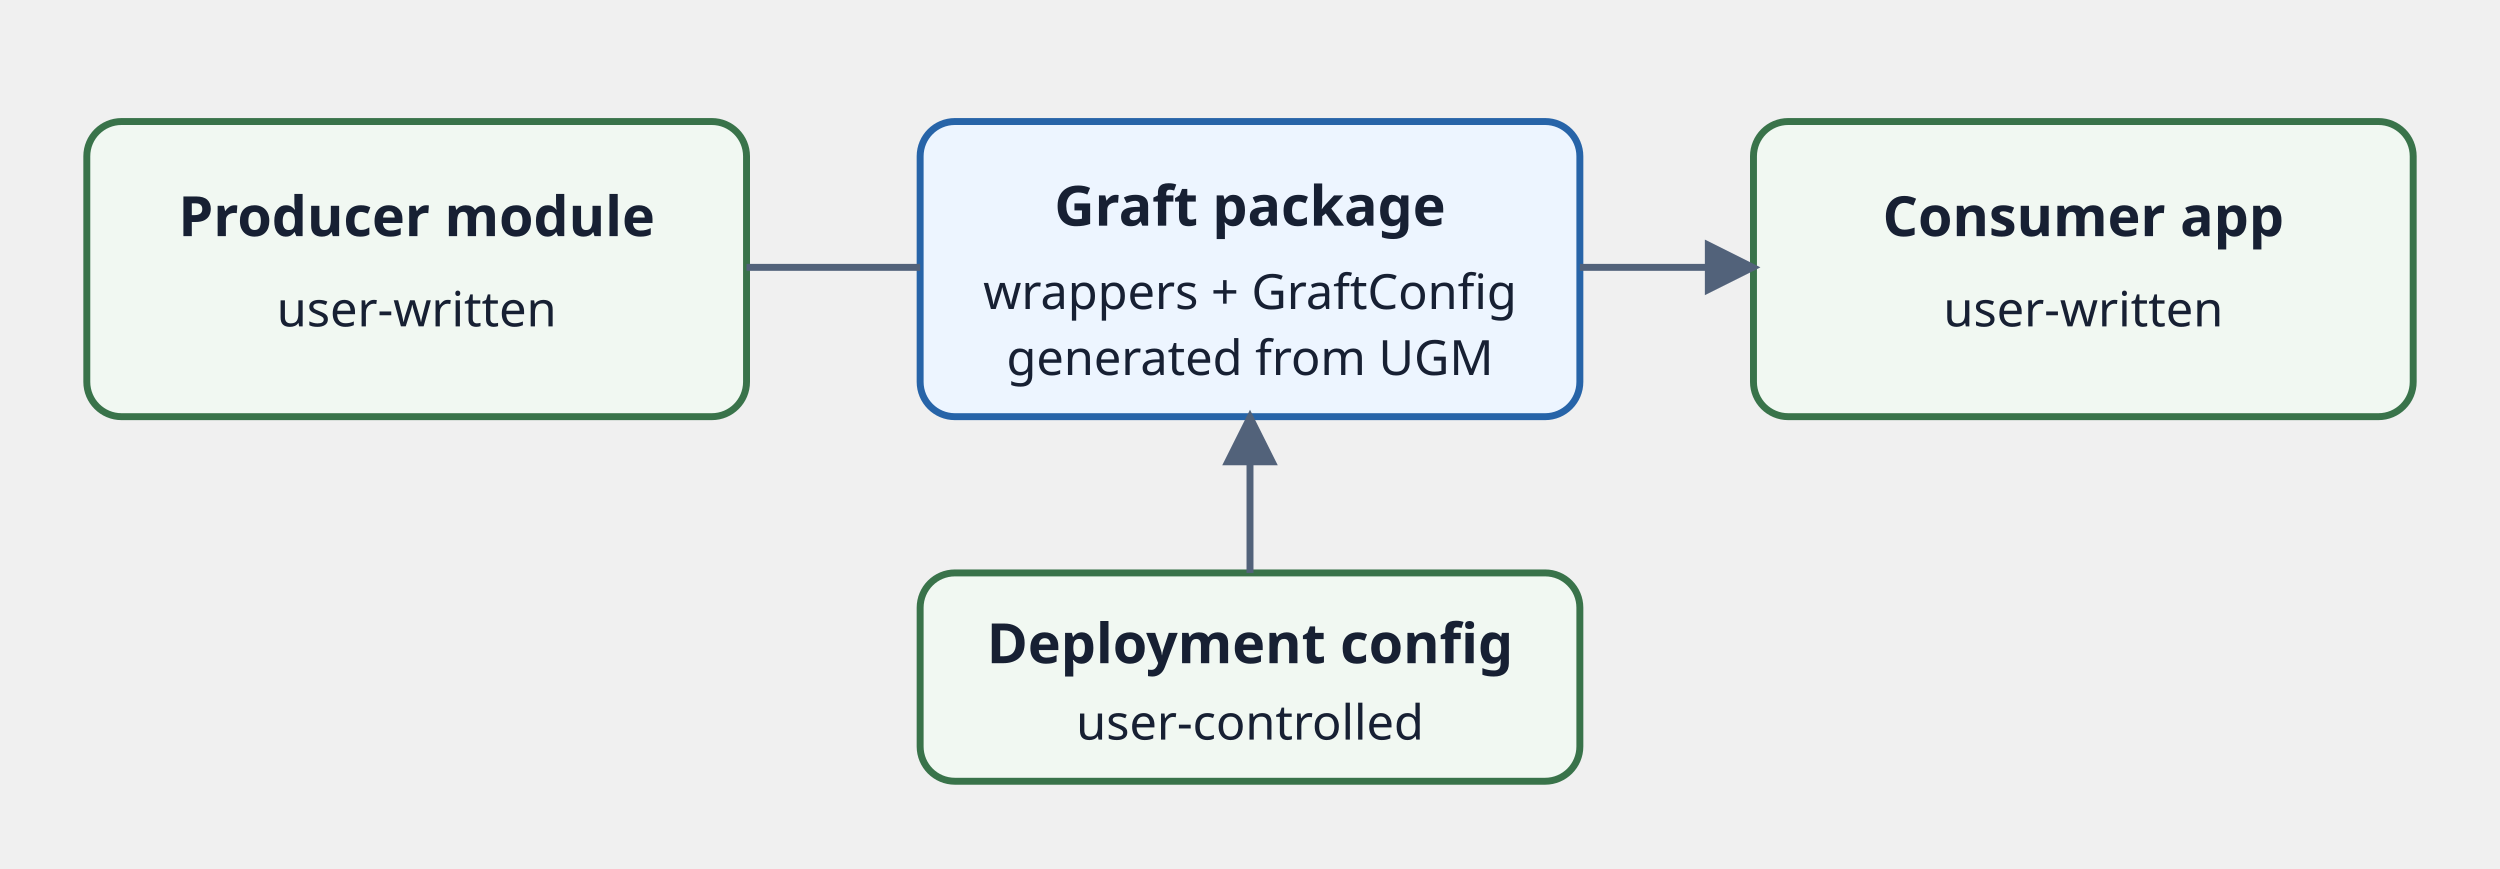
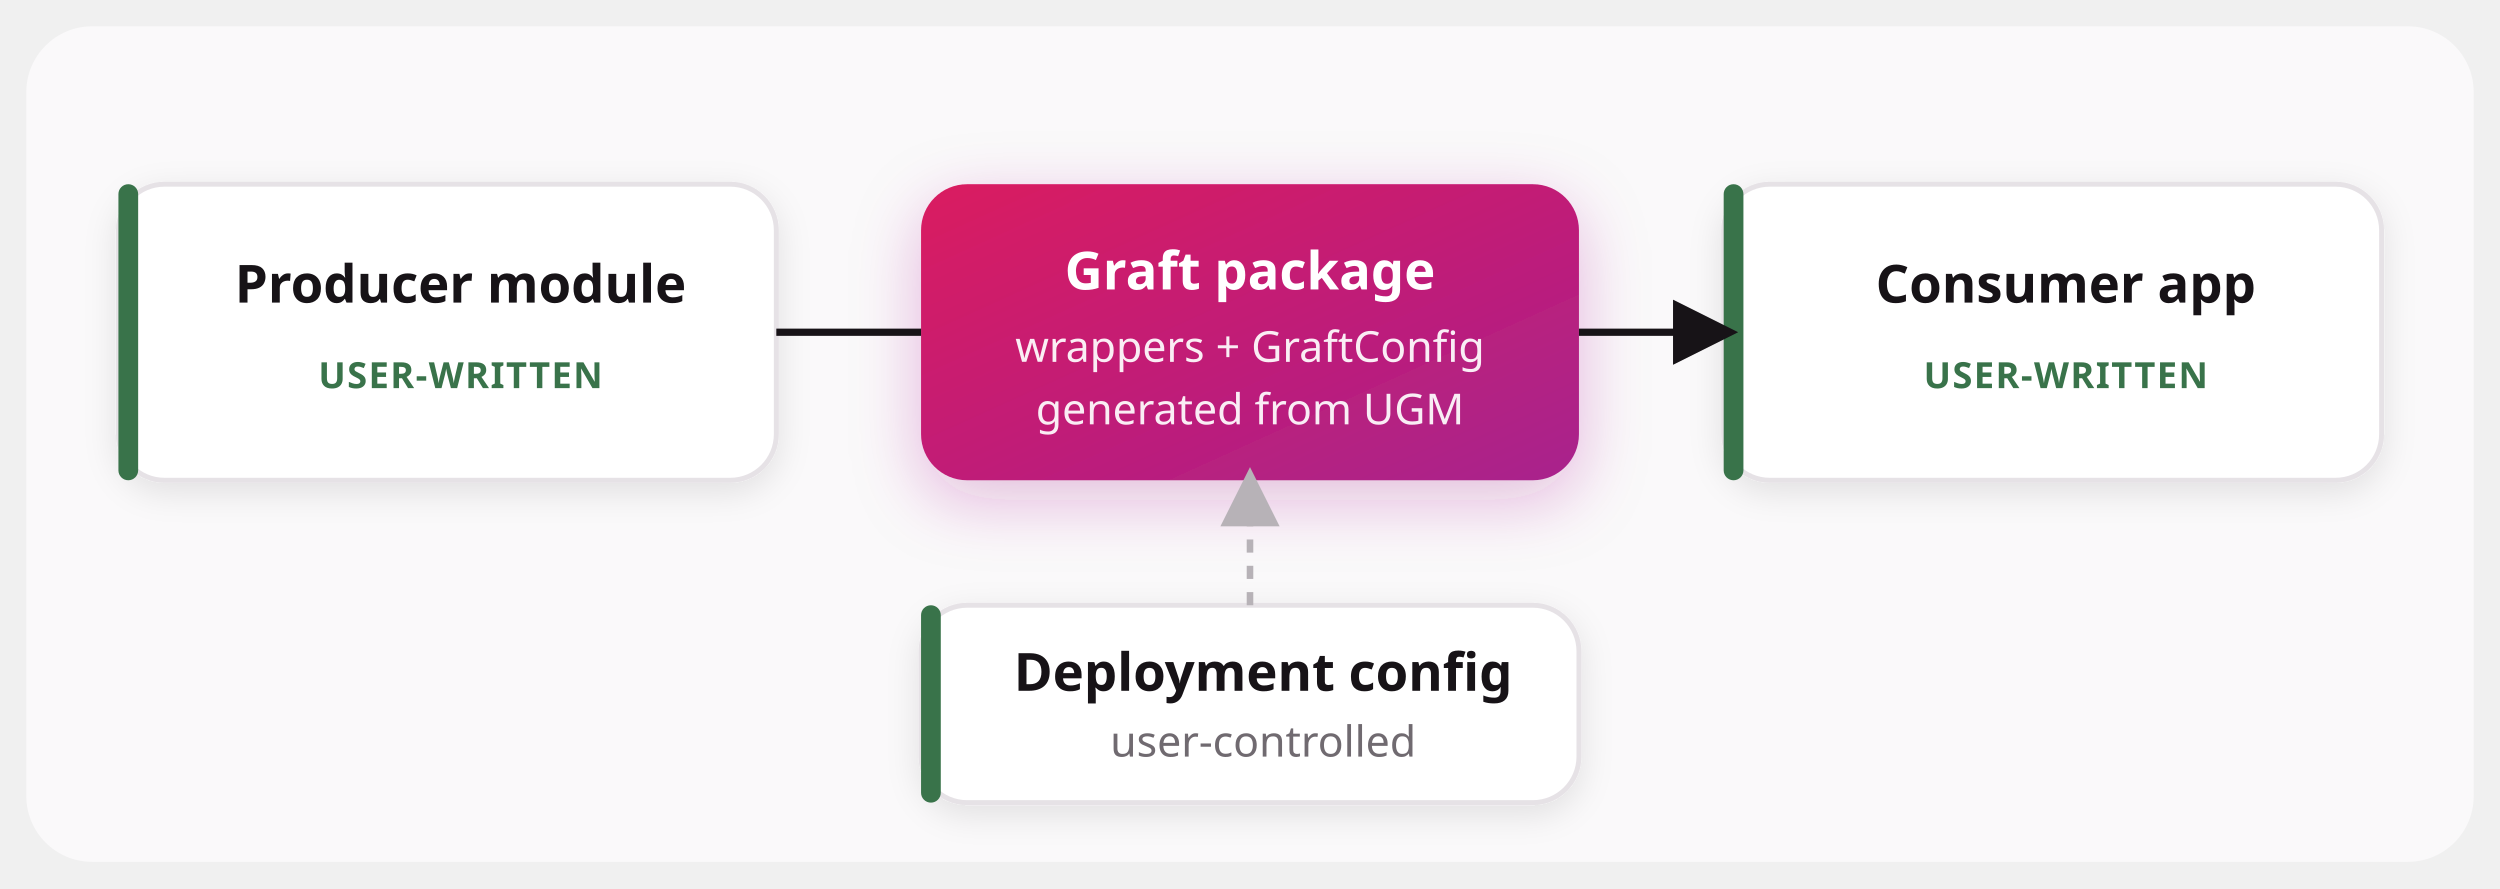
- <svg xmlns="http://www.w3.org/2000/svg" viewBox="0 0 720 250" role="img" aria-labelledby="title desc">
-   <style>text{font:16px system-ui,sans-serif;fill:#172033}.h{font-weight:700}.user{fill:#f1f8f2;stroke:#39734a;stroke-width:2}.gen{fill:#edf5ff;stroke:#2764a8;stroke-width:2}.line{stroke:#52627a;stroke-width:2;fill:none}.small{font-size:14px}</style>
+ <svg xmlns="http://www.w3.org/2000/svg" viewBox="0 0 760 270" role="img" aria-labelledby="title desc">
+   <style>
+     text{font:16px system-ui,sans-serif;fill:#171317}
+     .h{font-weight:700}
+     .small{font-size:13px;fill:#706A70}
+     .cap{font-size:11px;font-weight:700;letter-spacing:.04em;fill:#39734A}
+     .card{fill:#ffffff;stroke:#E6E2E6;stroke-width:1.5}
+     .flow{stroke:#171317;stroke-width:2.2;fill:none}
+     .opt{stroke:#B7B2B7;stroke-width:2;fill:none;stroke-dasharray:4 4}
+     .gh{fill:#ffffff;font-weight:700}
+     .gsub{fill:#ffffff;opacity:.92;font-size:13px}
+   </style>
  <defs>
-     <marker id="a" markerWidth="8" markerHeight="8" refX="7" refY="4" orient="auto">
-       <path d="M0 0l8 4-8 4z" fill="#52627a" />
+     <linearGradient id="brand" x1="0" y1="0" x2="1" y2="1">
+       <stop offset="0" stop-color="#DA1A60" />
+       <stop offset="1" stop-color="#A8228D" />
+     </linearGradient>
+     <marker id="a" markerWidth="9" markerHeight="9" refX="7" refY="4.5" orient="auto">
+       <path d="M0 0l9 4.5-9 4.5z" fill="#171317" />
    </marker>
+     <marker id="o" markerWidth="9" markerHeight="9" refX="7" refY="4.5" orient="auto">
+       <path d="M0 0l9 4.5-9 4.5z" fill="#B7B2B7" />
+     </marker>
+     <filter id="s" x="-20%" y="-20%" width="140%" height="160%">
+       <feDropShadow dx="0" dy="3" stdDeviation="5" flood-color="#171317" flood-opacity="0.10" />
+     </filter>
+     <filter id="g" x="-40%" y="-40%" width="180%" height="180%">
+       <feDropShadow dx="0" dy="6" stdDeviation="10" flood-color="#A8228D" flood-opacity="0.28" />
+     </filter>
  </defs>
-   <rect class="user" x="25" y="35" width="190" height="85" rx="10" />
-   <text class="h" x="120" y="68" text-anchor="middle">Producer module</text>
-   <text class="small" x="120" y="94" text-anchor="middle">user-written</text>
-   <rect class="gen" x="265" y="35" width="190" height="85" rx="10" />
-   <text class="h" x="360" y="65" text-anchor="middle">Graft package</text>
-   <text class="small" x="360" y="89" text-anchor="middle">wrappers + GraftConfig</text>
-   <text class="small" x="360" y="108" text-anchor="middle">generated from UGM</text>
-   <rect class="user" x="505" y="35" width="190" height="85" rx="10" />
-   <text class="h" x="600" y="68" text-anchor="middle">Consumer app</text>
-   <text class="small" x="600" y="94" text-anchor="middle">user-written</text>
-   <path class="line" marker-end="url(#a)" d="M215 77h50M455 77h50" />
-   <rect class="user" x="265" y="165" width="190" height="60" rx="10" />
-   <text class="h" x="360" y="191" text-anchor="middle">Deployment config</text>
-   <text class="small" x="360" y="213" text-anchor="middle">user-controlled</text>
-   <path class="line" marker-end="url(#a)" d="M360 165v-45" />
+   <rect x="8" y="8" width="744" height="254" rx="20" fill="#FAF9FA" />
+   <g filter="url(#s)">
+     <rect class="card" x="36" y="56" width="200" height="90" rx="14" />
+   </g>
+   <rect x="36" y="56" width="6" height="90" rx="3" fill="#39734A" />
+   <text class="h" x="140" y="92" text-anchor="middle">Producer module</text>
+   <text class="cap" x="140" y="118" text-anchor="middle">USER-WRITTEN</text>
+   <g filter="url(#g)">
+     <rect x="280" y="56" width="200" height="90" rx="14" fill="url(#brand)" />
+   </g>
+   <text class="gh" x="380" y="88" text-anchor="middle">Graft package</text>
+   <text class="gsub" x="380" y="110" text-anchor="middle">wrappers + GraftConfig</text>
+   <text class="gsub" x="380" y="129" text-anchor="middle">generated from UGM</text>
+   <g filter="url(#s)">
+     <rect class="card" x="524" y="56" width="200" height="90" rx="14" />
+   </g>
+   <rect x="524" y="56" width="6" height="90" rx="3" fill="#39734A" />
+   <text class="h" x="628" y="92" text-anchor="middle">Consumer app</text>
+   <text class="cap" x="628" y="118" text-anchor="middle">USER-WRITTEN</text>
+   <path class="flow" marker-end="url(#a)" d="M236 101h44M480 101h44" />
+   <g filter="url(#s)">
+     <rect class="card" x="280" y="184" width="200" height="60" rx="14" />
+   </g>
+   <rect x="280" y="184" width="6" height="60" rx="3" fill="#39734A" />
+   <text class="h" x="384" y="210" text-anchor="middle">Deployment config</text>
+   <text class="small" x="384" y="230" text-anchor="middle">user-controlled</text>
+   <path class="opt" marker-end="url(#o)" d="M380 184v-38" />
</svg>
